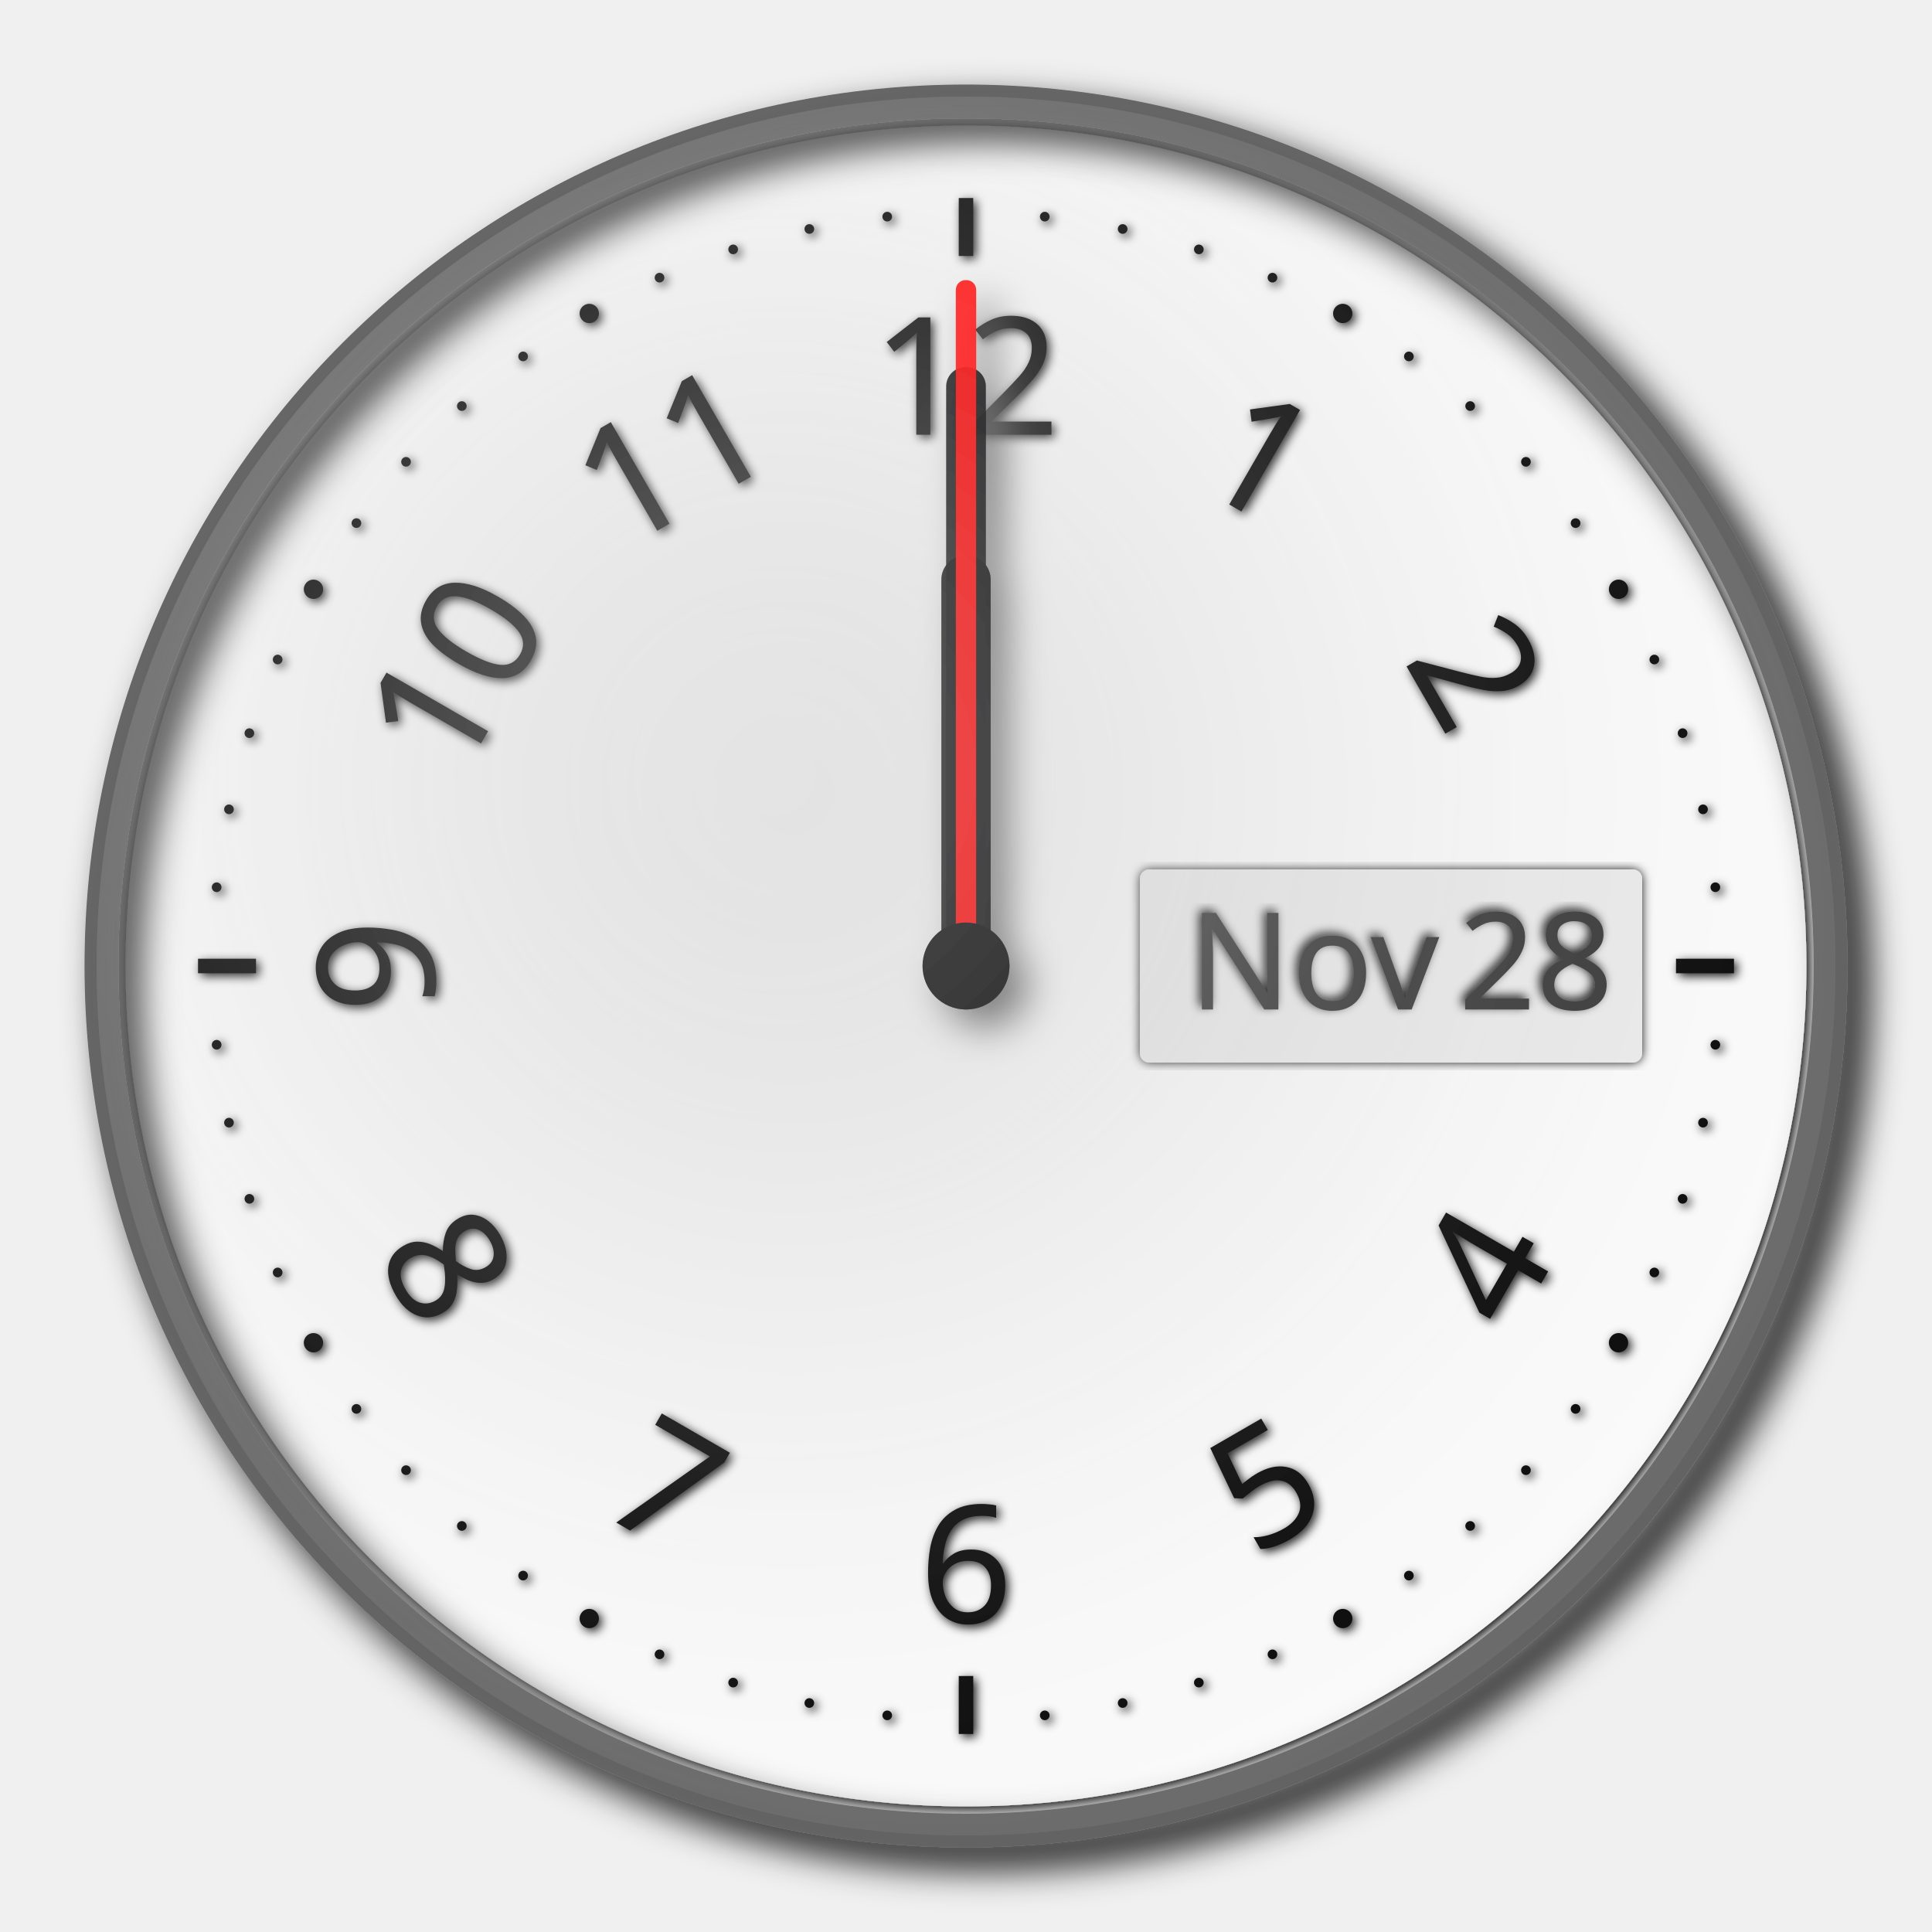
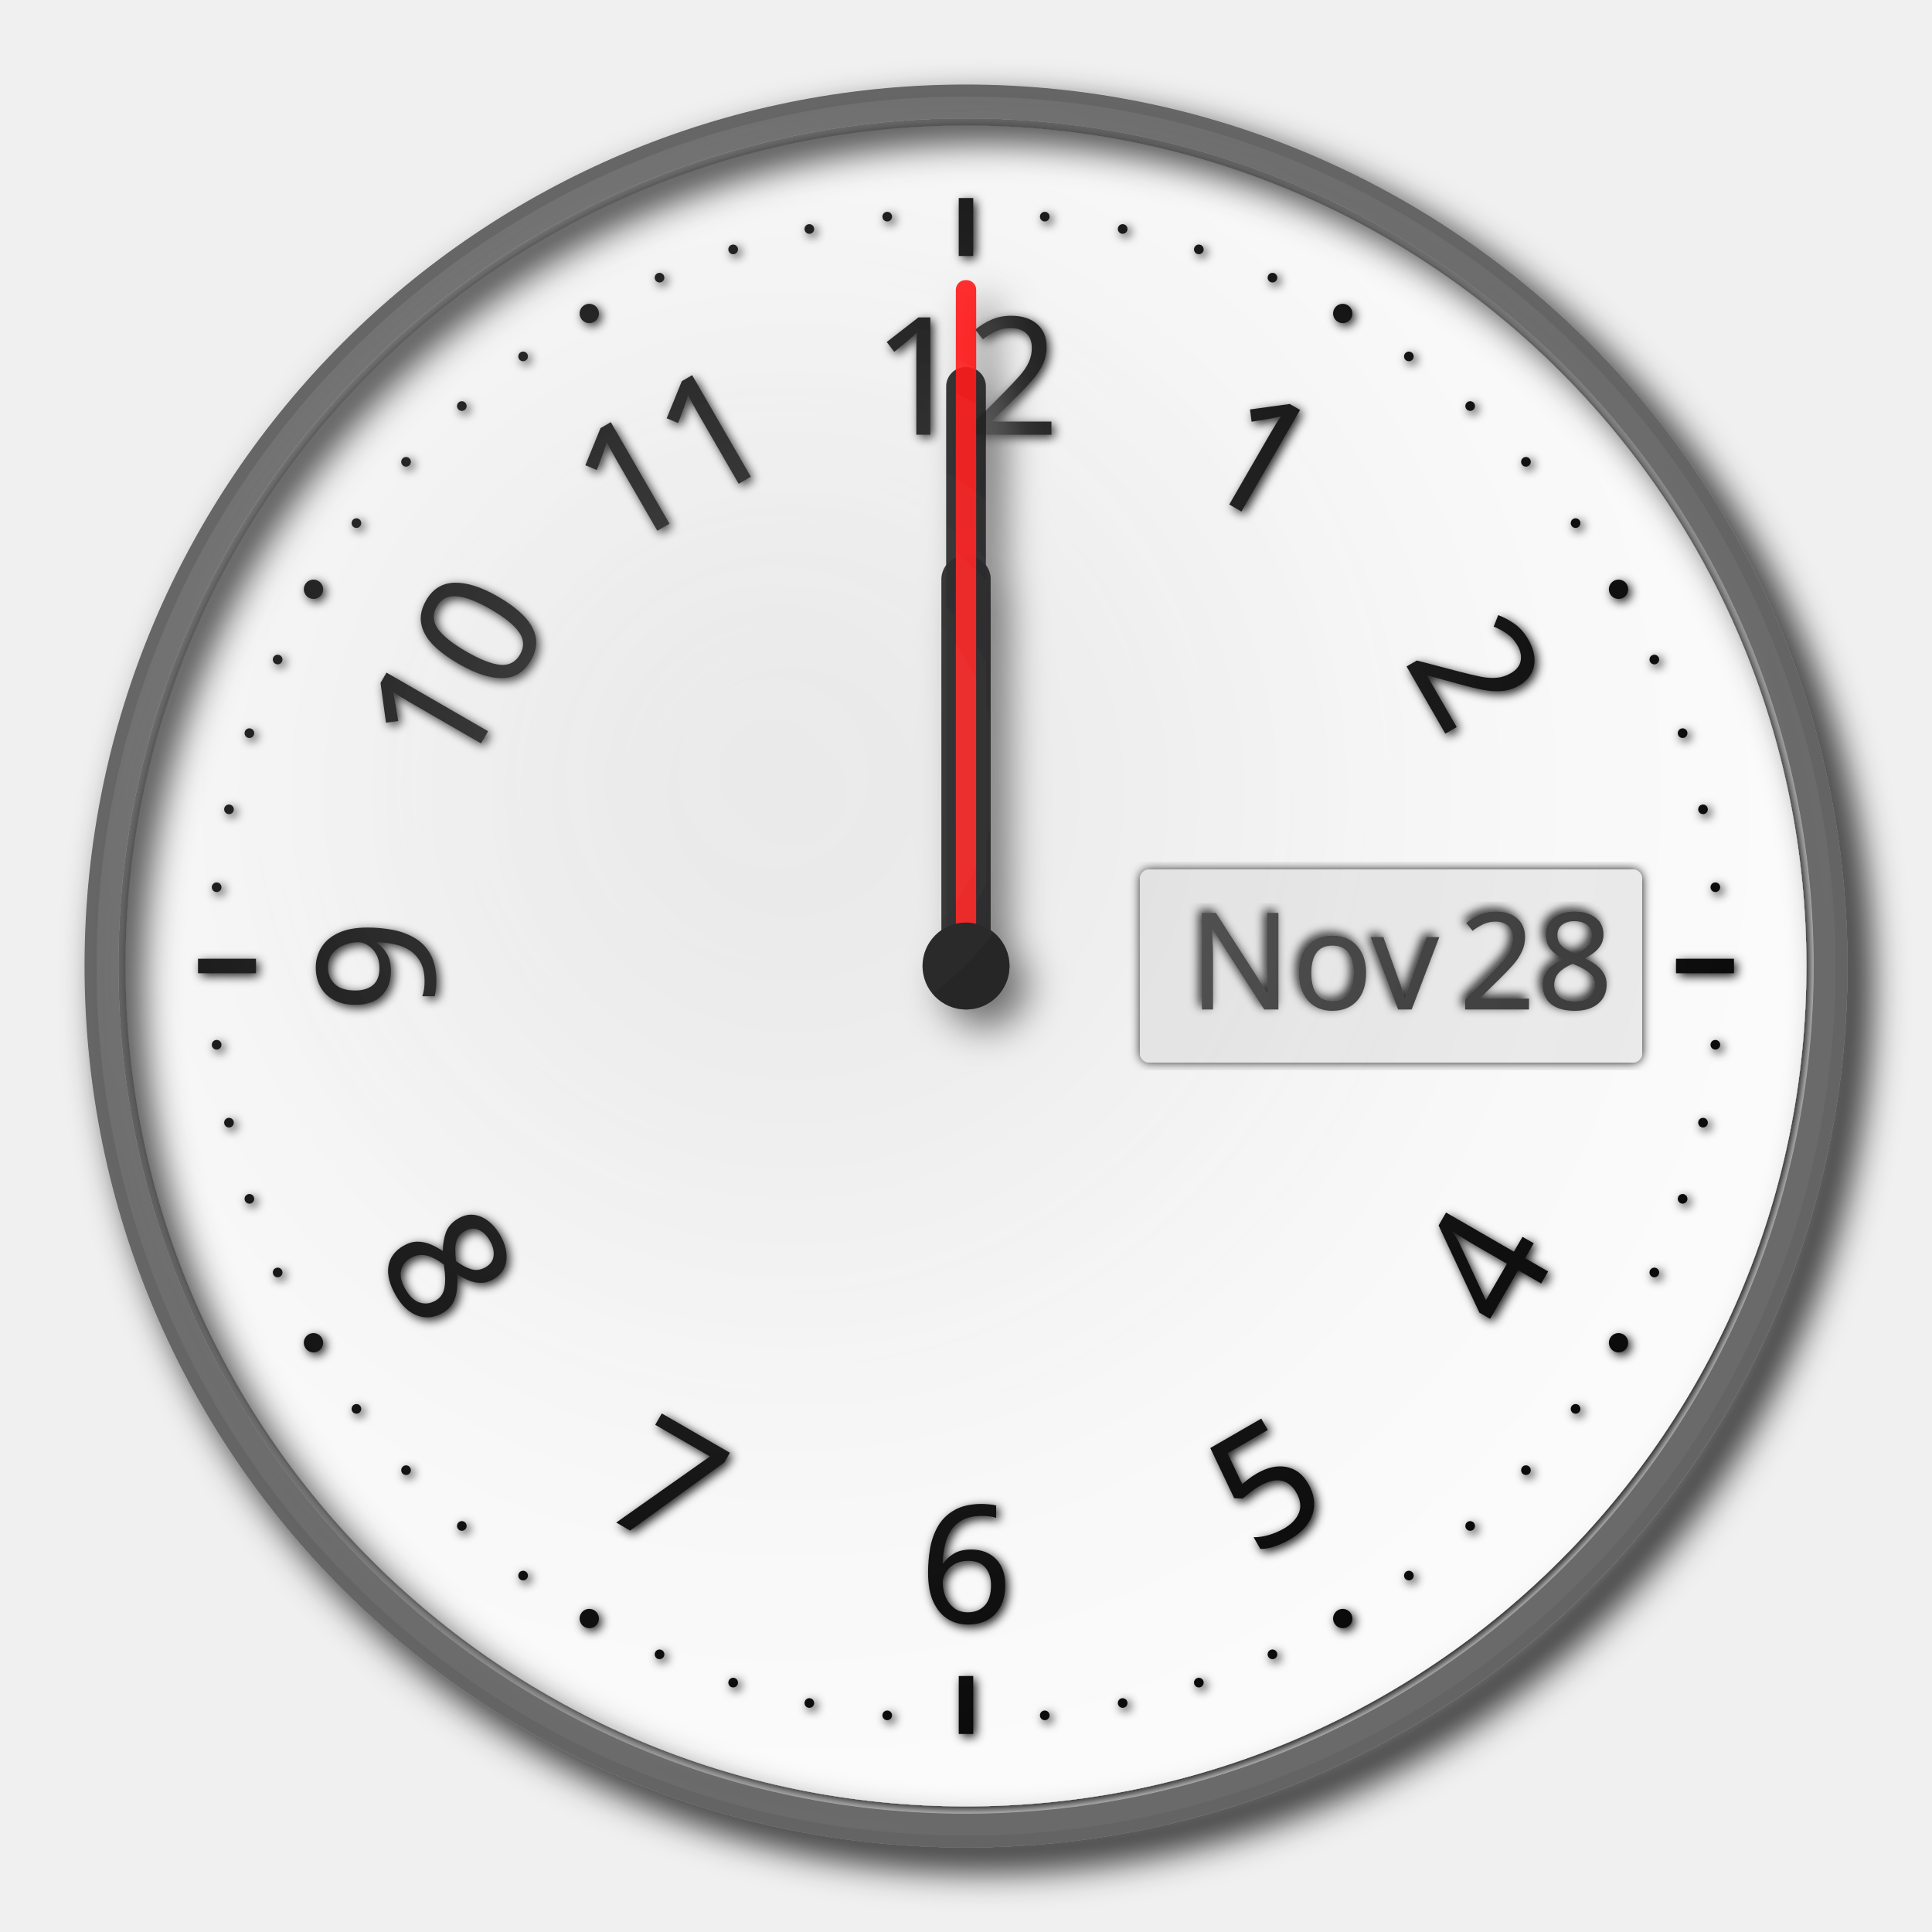
<svg xmlns="http://www.w3.org/2000/svg" viewBox="0 0 200 200" id="clock" style="position: relative;max-height: 100%;max-width: 100%;left: 0%;top: 0%;">
  <defs>
    <filter id="shadow">
      <feDropShadow dx="2" dy="2" stdDeviation="2" />
    </filter>
    <filter id="raise">
      <feDropShadow dx="0.3" dy="0.3" stdDeviation="0.5" />
    </filter>
    <filter id="raise2">
      <feDropShadow dx="0" dy="0" stdDeviation="0.5" />
    </filter>
    <filter id="raise3">
      <feDropShadow dx="-0.3" dy="-0.3" stdDeviation="0.5" />
    </filter>
    <filter id="light">
      <feGaussianBlur stdDeviation="4" result="blur4" />
      <feSpecularLighting result="spec4" in="blur4" specularExponent="20" lighting-color="#FFFFFF">
        <fePointLight x="80" y="80" z="90">
        </fePointLight>
      </feSpecularLighting>
      <feComposite in="spec4" in2="SourceGraphic" operator="in" k1="2" k2="1" k3="0.2" k4="0.03" />
    </filter>
  </defs>
  <g>
    <circle filter="url(#raise)" cx="100" cy="100" r="87" fill="white" />
  </g>
  <circle filter="url(#shadow)" cx="100" cy="100" r="89.5" fill="#0000" stroke="#666" stroke-width="3.5" />
  <g filter="url(#raise)" font-size="17" font-family="'Gill Sans MT', 'Gill Sans', 'Century Gothic', sans-serif" font-weight="" fill="black" style="text-anchor: middle;" transform="translate(100,100)">
    <g transform="rotate(30)">
      <text y="-55">1</text>
    </g>
    <g transform="rotate(60)">
      <text y="-55">2</text>
    </g>
    <g transform="rotate(300)">
      <text y="68">4</text>
    </g>
    <g transform="rotate(330)">
      <text y="68">5</text>
    </g>
    <text y="68">6</text>
    <g transform="rotate(30)">
      <text y="68">7</text>
    </g>
    <g transform="rotate(60)">
      <text y="68">8</text>
    </g>
    <g transform="rotate(270)">
      <text y="-55">9</text>
    </g>
    <g transform="rotate(300)">
      <text y="-55">10</text>
    </g>
    <g transform="rotate(330)">
      <text y="-55">11</text>
    </g>
    <text y="-55">12</text>
  </g>
  <g filter="url(#raise2)">
    <rect width="50" height="18" x="119" y="91" fill="#EEE" stroke="#EEE" stroke-width="2" stroke-linejoin="round" />
    <text filter="url(#raise3)" id="monthBox" x="149" y="104.5" text-anchor="end" fill="#333" font-size="14" font-family="'Gill Sans MT Light', 'Gill Sans', 'Century Gothic', sans-serif">
      Nov</text>
    <text filter="url(#raise3)" id="dateBox" x="151" y="104.5" fill="#333" font-size="14" font-family="'Gill Sans MT Light', 'Gill Sans', 'Century Gothic', sans-serif">
      28</text>
  </g>
  <g filter="url(#raise)">
    <g>
      <rect x="99.25" y="20.5" width="1.5" height="6" />
      <rect x="173.5" y="99.25" height="1.5" width="6" />
      <rect x="99.25" y="173.5" width="1.5" height="6" />
      <rect x="20.5" y="99.25" height="1.5" width="6" />
    </g>
    <g transform="rotate(30,100,100)">
      <circle cx="100" cy="22" r="1" />
      <circle cx="178" cy="100" r="1" />
      <circle cx="100" cy="178" r="1" />
      <circle cx="22" cy="100" r="1" />
    </g>
    <g transform="rotate(60,100,100)">
      <circle cx="100" cy="22" r="1" />
      <circle cx="178" cy="100" r="1" />
      <circle cx="100" cy="178" r="1" />
      <circle cx="22" cy="100" r="1" />
    </g>
    <g transform="rotate(6,100,100)">
      <g>
        <circle cx="100" cy="22" r="0.5" />
        <circle cx="178" cy="100" r="0.5" />
        <circle cx="100" cy="178" r="0.5" />
        <circle cx="22" cy="100" r="0.5" />
      </g>
      <g transform="rotate(30,100,100)">
        <circle cx="100" cy="22" r="0.5" />
        <circle cx="178" cy="100" r="0.5" />
        <circle cx="100" cy="178" r="0.5" />
        <circle cx="22" cy="100" r="0.5" />
      </g>
      <g transform="rotate(60,100,100)">
        <circle cx="100" cy="22" r="0.5" />
        <circle cx="178" cy="100" r="0.5" />
        <circle cx="100" cy="178" r="0.5" />
        <circle cx="22" cy="100" r="0.5" />
      </g>
    </g>
    <g transform="rotate(12,100,100)">
      <g>
        <circle cx="100" cy="22" r="0.5" />
        <circle cx="178" cy="100" r="0.5" />
        <circle cx="100" cy="178" r="0.5" />
        <circle cx="22" cy="100" r="0.5" />
      </g>
      <g transform="rotate(30,100,100)">
        <circle cx="100" cy="22" r="0.5" />
        <circle cx="178" cy="100" r="0.5" />
        <circle cx="100" cy="178" r="0.5" />
        <circle cx="22" cy="100" r="0.5" />
      </g>
      <g transform="rotate(60,100,100)">
        <circle cx="100" cy="22" r="0.5" />
        <circle cx="178" cy="100" r="0.5" />
        <circle cx="100" cy="178" r="0.5" />
        <circle cx="22" cy="100" r="0.5" />
      </g>
    </g>
    <g transform="rotate(18,100,100)">
      <g>
        <circle cx="100" cy="22" r="0.5" />
        <circle cx="178" cy="100" r="0.5" />
        <circle cx="100" cy="178" r="0.5" />
        <circle cx="22" cy="100" r="0.5" />
      </g>
      <g transform="rotate(30,100,100)">
        <circle cx="100" cy="22" r="0.5" />
        <circle cx="178" cy="100" r="0.5" />
        <circle cx="100" cy="178" r="0.5" />
        <circle cx="22" cy="100" r="0.5" />
      </g>
      <g transform="rotate(60,100,100)">
        <circle cx="100" cy="22" r="0.5" />
        <circle cx="178" cy="100" r="0.5" />
        <circle cx="100" cy="178" r="0.5" />
        <circle cx="22" cy="100" r="0.5" />
      </g>
    </g>
    <g transform="rotate(24,100,100)">
      <g>
        <circle cx="100" cy="22" r="0.5" />
        <circle cx="178" cy="100" r="0.5" />
        <circle cx="100" cy="178" r="0.5" />
        <circle cx="22" cy="100" r="0.5" />
      </g>
      <g transform="rotate(30,100,100)">
        <circle cx="100" cy="22" r="0.5" />
        <circle cx="178" cy="100" r="0.5" />
        <circle cx="100" cy="178" r="0.5" />
        <circle cx="22" cy="100" r="0.5" />
      </g>
      <g transform="rotate(60,100,100)">
        <circle cx="100" cy="22" r="0.5" />
        <circle cx="178" cy="100" r="0.5" />
        <circle cx="100" cy="178" r="0.5" />
        <circle cx="22" cy="100" r="0.5" />
      </g>
    </g>
  </g>
  <g filter="url(#shadow)">
    <g transform="translate(100,100)">
      <g id="hours">
        <rect x="-0.05" y="-40" width="0.1" height="40" stroke="black" fill="none" stroke-linejoin="round" stroke-width="5" stroke-opacity="0.9">
          <animateTransform attributeName="transform" type="rotate" dur="43200s" values="0;360" repeatCount="indefinite" />
        </rect>
      </g>
      <g id="minutes">
        <rect x="-0.05" y="-60" width="0.1" height="60" stroke="#070708" fill="none" stroke-linejoin="round" stroke-width="4" stroke-opacity="0.9">
          <animateTransform attributeName="transform" type="rotate" dur="3600s" values="0;360" repeatCount="indefinite" />
        </rect>
      </g>
      <g id="seconds">
        <rect x="-0.05" y="-70" width="0.1" height="70" stroke="red" fill="none" stroke-linejoin="round" stroke-width="2" stroke-opacity="0.9">
          <animateTransform attributeName="transform" type="rotate" dur="60s" values="0;360" repeatDur="indefinite" />
        </rect>
      </g>
    </g>
    <circle cx="100" cy="100" r="4" fill="black" stroke="black" />
-     <circle filter="url(#light)" cx="100" cy="100" r="90" fill="#F00" fill-opacity="0.3" stroke="none" />
+     <circle filter="url(#light)" cx="100" cy="100" r="90" fill="#F00" fill-opacity="0.2" stroke="none" />
  </g>
</svg>
